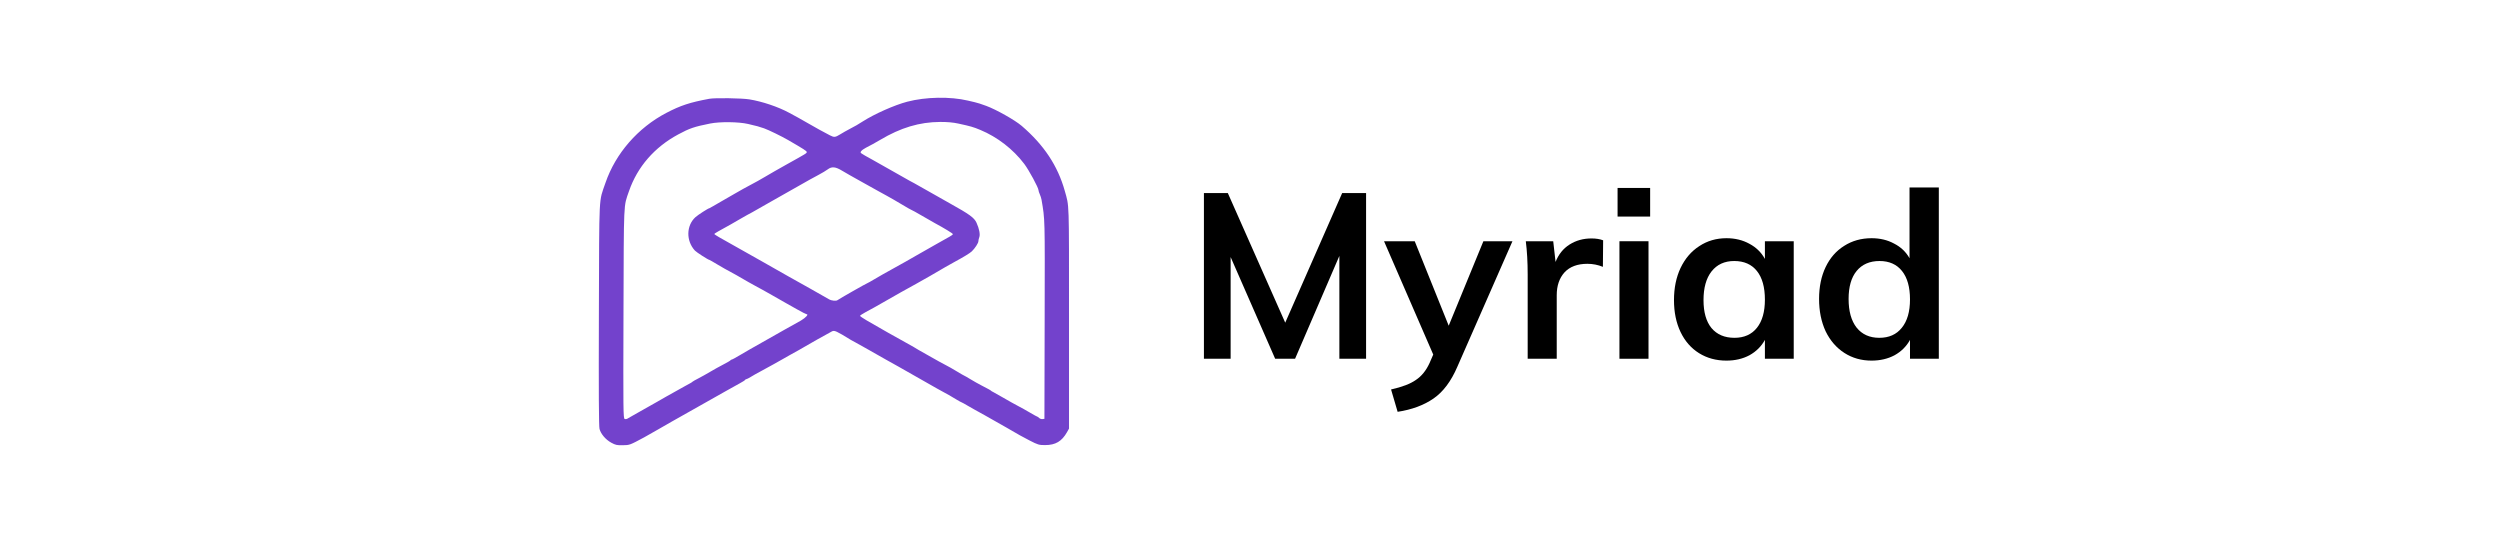
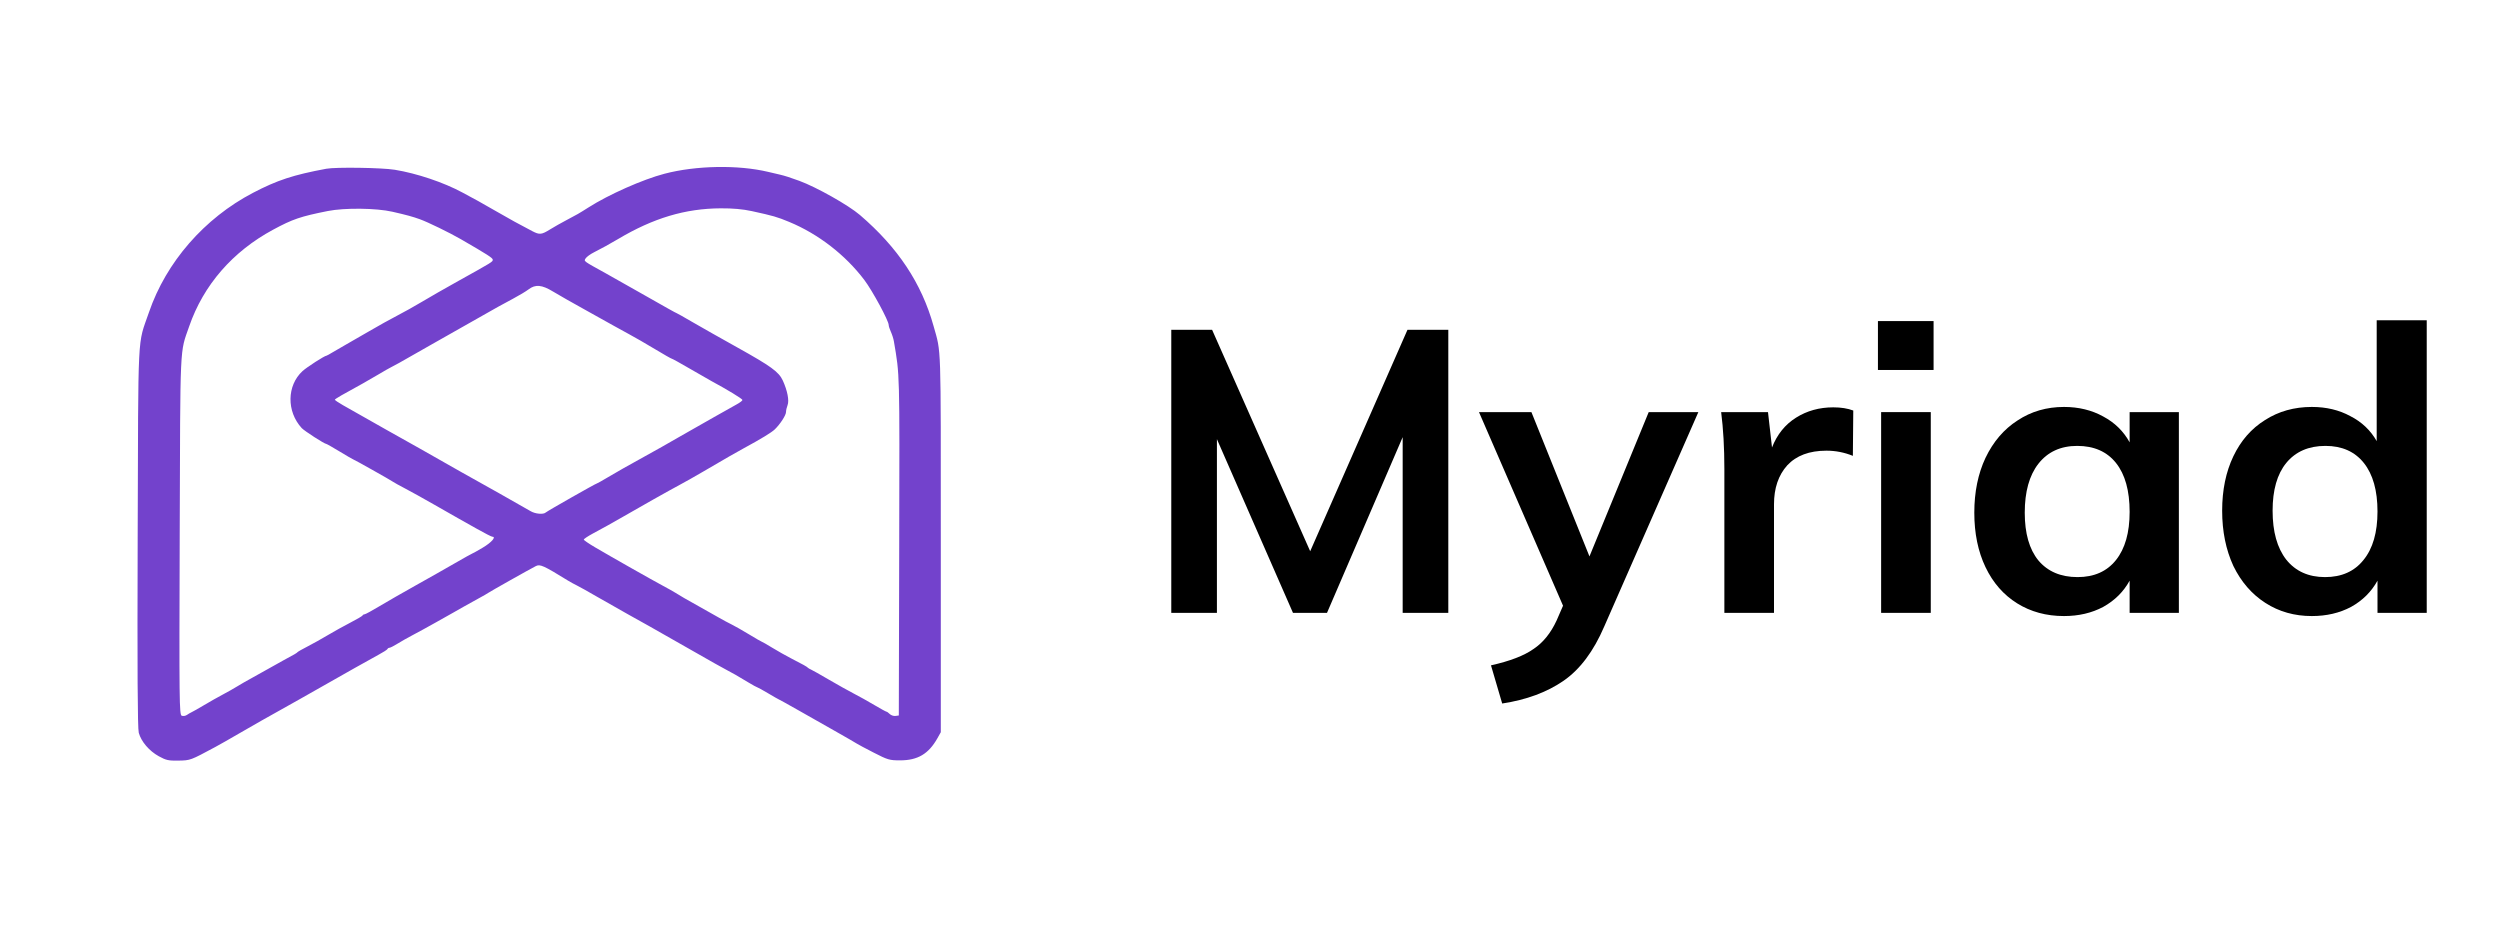
- <svg xmlns="http://www.w3.org/2000/svg" width="221" height="48" viewBox="0 0 221 87" fill="none">
+ <svg xmlns="http://www.w3.org/2000/svg" width="221" height="82" viewBox="0 0 221 87" fill="none">
  <path fill-rule="evenodd" clip-rule="evenodd" d="M23.865 15.827C20.758 16.407 19.262 16.899 16.986 18.088C12.428 20.47 8.846 24.584 7.232 29.293C6.138 32.485 6.237 30.509 6.175 50.364C6.135 62.883 6.166 68.323 6.277 68.729C6.505 69.555 7.255 70.434 8.156 70.929C8.841 71.305 9.067 71.355 10.005 71.337C11.121 71.317 11.11 71.321 13.432 70.073C13.873 69.836 14.891 69.258 15.694 68.789C16.496 68.32 17.448 67.774 17.809 67.575C19.137 66.843 22.942 64.695 26.564 62.635C27.327 62.201 28.312 61.653 28.753 61.417C29.195 61.181 29.578 60.935 29.604 60.871C29.631 60.808 29.714 60.755 29.79 60.755C29.865 60.755 30.204 60.583 30.543 60.372C30.883 60.16 31.522 59.799 31.963 59.569C32.405 59.339 33.389 58.799 34.152 58.37C34.914 57.94 35.637 57.534 35.757 57.467C35.877 57.399 36.337 57.138 36.778 56.887C37.22 56.636 37.876 56.272 38.238 56.077C38.599 55.882 38.96 55.675 39.04 55.615C39.217 55.485 42.967 53.373 43.515 53.096C43.916 52.892 44.222 53.03 46.555 54.467C46.755 54.59 47.117 54.788 47.357 54.905C47.598 55.023 48.419 55.481 49.181 55.924C49.944 56.367 51.29 57.131 52.172 57.622C53.055 58.114 53.975 58.627 54.215 58.762C55.316 59.383 59.912 61.996 60.323 62.235C60.575 62.382 61.077 62.658 61.438 62.849C62.13 63.215 62.215 63.264 63.444 64.001C63.869 64.257 64.249 64.465 64.289 64.465C64.329 64.465 64.794 64.722 65.322 65.036C65.851 65.35 66.301 65.607 66.323 65.607C66.345 65.607 67.077 66.012 67.95 66.507C68.822 67.003 70.423 67.91 71.506 68.523C72.59 69.136 73.542 69.686 73.622 69.743C73.702 69.802 74.409 70.179 75.194 70.582C76.531 71.269 76.685 71.314 77.683 71.314C79.334 71.314 80.353 70.712 81.18 69.245L81.501 68.674V50.91C81.501 31.765 81.549 33.184 80.821 30.577C79.7 26.567 77.484 23.225 73.914 20.164C72.837 19.241 69.837 17.551 68.223 16.958C67.395 16.654 66.861 16.483 66.399 16.376C66.118 16.311 65.626 16.195 65.305 16.119C62.479 15.447 58.533 15.519 55.578 16.297C53.537 16.833 50.36 18.243 48.452 19.458C47.576 20.015 47.357 20.142 46.373 20.656C45.912 20.897 45.227 21.285 44.849 21.519C44.047 22.016 43.871 22.034 43.193 21.683C42.141 21.14 40.897 20.455 39.77 19.799C39.128 19.426 38.373 18.997 38.092 18.845C37.811 18.694 37.154 18.338 36.633 18.056C34.89 17.112 32.348 16.257 30.285 15.922C29.076 15.725 24.753 15.661 23.865 15.827ZM30.066 19.859C31.415 20.168 31.953 20.315 32.638 20.561C33.397 20.834 35.428 21.823 36.484 22.433C39.014 23.897 39.478 24.195 39.478 24.36C39.478 24.556 39.468 24.562 36.24 26.357C35.051 27.019 33.521 27.895 32.839 28.304C32.157 28.713 31.106 29.3 30.504 29.609C29.902 29.919 28.72 30.576 27.878 31.07C27.035 31.564 26.05 32.131 25.689 32.33C25.328 32.529 24.787 32.842 24.488 33.026C24.189 33.209 23.917 33.359 23.886 33.359C23.71 33.359 22.044 34.431 21.635 34.806C20.163 36.159 20.128 38.59 21.56 40.15C21.807 40.419 23.694 41.635 23.864 41.635C23.907 41.635 24.472 41.956 25.119 42.349C25.766 42.741 26.317 43.062 26.343 43.062C26.409 43.062 29.958 45.058 30.139 45.197C30.22 45.258 30.712 45.531 31.234 45.803C31.755 46.074 33.001 46.766 34.003 47.34C35.004 47.914 36.022 48.493 36.264 48.628C36.507 48.763 37.289 49.203 38.003 49.606C38.717 50.009 39.362 50.339 39.437 50.339C39.83 50.339 39.365 50.874 38.551 51.358C38.042 51.661 37.599 51.909 37.568 51.909C37.537 51.909 36.805 52.317 35.941 52.816C35.078 53.316 33.419 54.255 32.255 54.904C31.091 55.553 29.565 56.429 28.864 56.85C28.163 57.272 27.528 57.616 27.453 57.616C27.379 57.616 27.296 57.664 27.27 57.723C27.243 57.782 26.729 58.084 26.127 58.394C25.525 58.704 24.573 59.233 24.011 59.568C23.449 59.904 22.595 60.381 22.114 60.628C21.632 60.875 21.206 61.117 21.166 61.166C21.093 61.255 20.897 61.368 19.878 61.915C19.583 62.073 19.044 62.374 18.68 62.585C18.316 62.795 17.561 63.217 17.002 63.522C16.443 63.827 15.756 64.22 15.475 64.397C15.194 64.573 14.603 64.907 14.162 65.139C13.72 65.372 12.932 65.817 12.411 66.129C11.889 66.44 11.364 66.739 11.243 66.792C11.123 66.846 10.918 66.964 10.789 67.055C10.659 67.147 10.443 67.18 10.308 67.13C10.079 67.044 10.066 65.87 10.117 50.163C10.176 31.798 10.113 33.189 11.006 30.608C12.345 26.738 15.078 23.59 18.875 21.544C20.712 20.553 21.439 20.305 24.011 19.791C25.575 19.479 28.552 19.512 30.066 19.859ZM63.773 19.8C65.789 20.24 66.142 20.342 67.282 20.814C70.007 21.942 72.548 23.905 74.329 26.26C75.084 27.259 76.613 30.086 76.613 30.483C76.613 30.59 76.706 30.879 76.82 31.126C76.934 31.374 77.059 31.769 77.099 32.004C77.655 35.285 77.638 34.602 77.599 51.163L77.562 67.105L77.252 67.148C77.081 67.172 76.84 67.092 76.715 66.97C76.59 66.848 76.45 66.748 76.402 66.748C76.355 66.748 75.842 66.466 75.261 66.122C74.681 65.777 73.812 65.293 73.33 65.045C72.849 64.796 71.798 64.209 70.996 63.74C70.193 63.27 69.438 62.844 69.318 62.794C69.197 62.744 69.066 62.666 69.026 62.621C68.94 62.524 68.577 62.322 67.449 61.743C66.992 61.508 66.201 61.062 65.692 60.751C65.182 60.439 64.738 60.185 64.705 60.185C64.672 60.185 64.137 59.876 63.516 59.499C62.895 59.122 62.157 58.702 61.876 58.566C61.595 58.43 61.063 58.145 60.694 57.932C60.325 57.719 59.471 57.237 58.797 56.862C57.503 56.14 57.212 55.972 56.623 55.605C56.423 55.479 55.897 55.184 55.456 54.949C54.498 54.439 50.561 52.209 49.072 51.332C48.49 50.99 48.014 50.664 48.014 50.607C48.014 50.55 48.391 50.298 48.853 50.047C49.315 49.795 49.955 49.447 50.276 49.271C50.597 49.096 51.22 48.742 51.662 48.485C52.993 47.708 56.205 45.901 57.061 45.448C57.502 45.214 58.487 44.658 59.249 44.211C61.358 42.976 62.322 42.422 63.043 42.031C64.639 41.165 65.621 40.568 65.926 40.275C66.434 39.789 66.983 38.941 66.983 38.642C66.983 38.493 67.048 38.203 67.129 37.997C67.295 37.569 67.115 36.638 66.683 35.693C66.309 34.877 65.593 34.357 62.387 32.571C60.862 31.722 58.972 30.653 58.188 30.196C57.404 29.738 56.74 29.364 56.713 29.364C56.67 29.364 55.909 28.939 53.23 27.416C51.501 26.432 50.552 25.897 50.057 25.623C47.938 24.454 48.013 24.51 48.188 24.236C48.28 24.093 48.623 23.841 48.95 23.676C49.638 23.33 50.493 22.86 51.224 22.425C54.534 20.454 57.53 19.556 60.855 19.539C61.996 19.533 62.929 19.616 63.773 19.8ZM45.136 27.347C45.635 27.651 47.019 28.437 48.21 29.095C49.401 29.753 50.583 30.412 50.836 30.559C51.09 30.705 51.724 31.054 52.245 31.334C52.767 31.613 53.866 32.248 54.688 32.743C55.51 33.239 56.223 33.645 56.273 33.645C56.322 33.645 57.062 34.054 57.916 34.553C58.77 35.053 59.698 35.585 59.979 35.736C61.453 36.528 62.897 37.408 62.897 37.514C62.897 37.58 62.651 37.767 62.35 37.93C62.049 38.092 61.105 38.623 60.252 39.11C59.398 39.596 57.986 40.4 57.114 40.895C56.242 41.391 55.43 41.855 55.31 41.927C55.116 42.043 52.952 43.248 51.718 43.927C51.468 44.065 50.821 44.44 50.28 44.761C49.74 45.083 49.272 45.345 49.24 45.345C49.143 45.345 44.594 47.93 44.446 48.068C44.229 48.273 43.458 48.202 43.022 47.939C42.575 47.669 37.697 44.918 36.567 44.299C36.162 44.077 35.239 43.554 34.517 43.136C33.794 42.719 32.974 42.253 32.693 42.1C32.037 41.743 27.464 39.164 25.418 37.997C25.005 37.761 24.668 37.533 24.668 37.49C24.667 37.422 25.431 36.978 27.294 35.963C27.575 35.81 28.231 35.431 28.753 35.12C29.275 34.808 29.8 34.509 29.92 34.454C30.041 34.399 30.402 34.205 30.723 34.023C31.044 33.841 32.357 33.094 33.641 32.363C34.925 31.632 36.173 30.925 36.414 30.792C36.896 30.524 39.346 29.138 39.963 28.783C40.178 28.659 40.813 28.315 41.375 28.018C41.937 27.72 42.593 27.327 42.834 27.143C43.48 26.651 44.075 26.703 45.136 27.347Z" fill="#7342CC" />
  <path d="M129.099 30.934V57.481H124.819V41.001L117.722 57.481H114.531L107.397 41.188V57.481H103.117V30.934H106.946L116.145 51.702L125.269 30.934H129.099Z" fill="black" />
  <path d="M152.551 38.652L143.728 58.749C142.726 61.086 141.45 62.788 139.898 63.857C138.346 64.926 136.431 65.635 134.153 65.983L133.102 62.403C134.879 62.005 136.206 61.496 137.082 60.874C137.983 60.278 138.709 59.383 139.26 58.19L139.86 56.81L131.976 38.652H136.894L142.338 52.187L147.895 38.652H152.551Z" fill="black" />
  <path d="M165.203 38.205C165.929 38.205 166.555 38.304 167.081 38.503L167.043 42.754C166.242 42.43 165.416 42.269 164.565 42.269C162.963 42.269 161.736 42.729 160.885 43.648C160.059 44.568 159.646 45.786 159.646 47.302V57.481H154.991V43.984C154.991 41.995 154.89 40.218 154.69 38.652H159.083L159.459 41.971C159.934 40.752 160.685 39.82 161.711 39.174C162.738 38.528 163.902 38.205 165.203 38.205Z" fill="black" />
  <path d="M169.694 38.652H174.35V57.481H169.694V38.652ZM174.613 30.114V34.7H169.394V30.114H174.613Z" fill="black" />
  <path d="M197.619 38.652V57.481H193.001V54.461C192.425 55.505 191.599 56.325 190.523 56.922C189.446 57.494 188.22 57.78 186.843 57.78C185.191 57.78 183.727 57.382 182.45 56.587C181.174 55.791 180.185 54.66 179.484 53.194C178.783 51.727 178.433 50.024 178.433 48.085C178.433 46.147 178.783 44.431 179.484 42.94C180.21 41.424 181.211 40.255 182.488 39.435C183.764 38.59 185.216 38.167 186.843 38.167C188.22 38.167 189.446 38.466 190.523 39.062C191.599 39.634 192.425 40.442 193.001 41.486V38.652H197.619ZM188.12 54.126C189.672 54.126 190.873 53.591 191.724 52.522C192.575 51.453 193.001 49.95 193.001 48.011C193.001 46.022 192.575 44.493 191.724 43.425C190.873 42.356 189.659 41.821 188.082 41.821C186.53 41.821 185.316 42.381 184.44 43.499C183.589 44.593 183.164 46.122 183.164 48.085C183.164 50.024 183.589 51.516 184.44 52.56C185.316 53.604 186.543 54.126 188.12 54.126Z" fill="black" />
  <path d="M220.866 30.039V57.481H216.248V54.461C215.672 55.505 214.846 56.325 213.77 56.922C212.693 57.494 211.467 57.78 210.09 57.78C208.463 57.78 207.011 57.37 205.735 56.549C204.458 55.729 203.457 54.573 202.731 53.082C202.03 51.565 201.679 49.838 201.679 47.899C201.679 45.96 202.03 44.257 202.731 42.791C203.432 41.324 204.42 40.193 205.697 39.398C206.974 38.578 208.438 38.167 210.09 38.167C211.442 38.167 212.643 38.453 213.694 39.025C214.771 39.572 215.597 40.355 216.173 41.374V30.039H220.866ZM211.329 54.126C212.881 54.126 214.082 53.591 214.934 52.522C215.81 51.453 216.248 49.937 216.248 47.974C216.248 46.01 215.822 44.493 214.971 43.425C214.12 42.356 212.918 41.821 211.367 41.821C209.79 41.821 208.563 42.356 207.687 43.425C206.836 44.469 206.41 45.96 206.41 47.899C206.41 49.863 206.836 51.391 207.687 52.485C208.563 53.579 209.777 54.126 211.329 54.126Z" fill="black" />
</svg>
